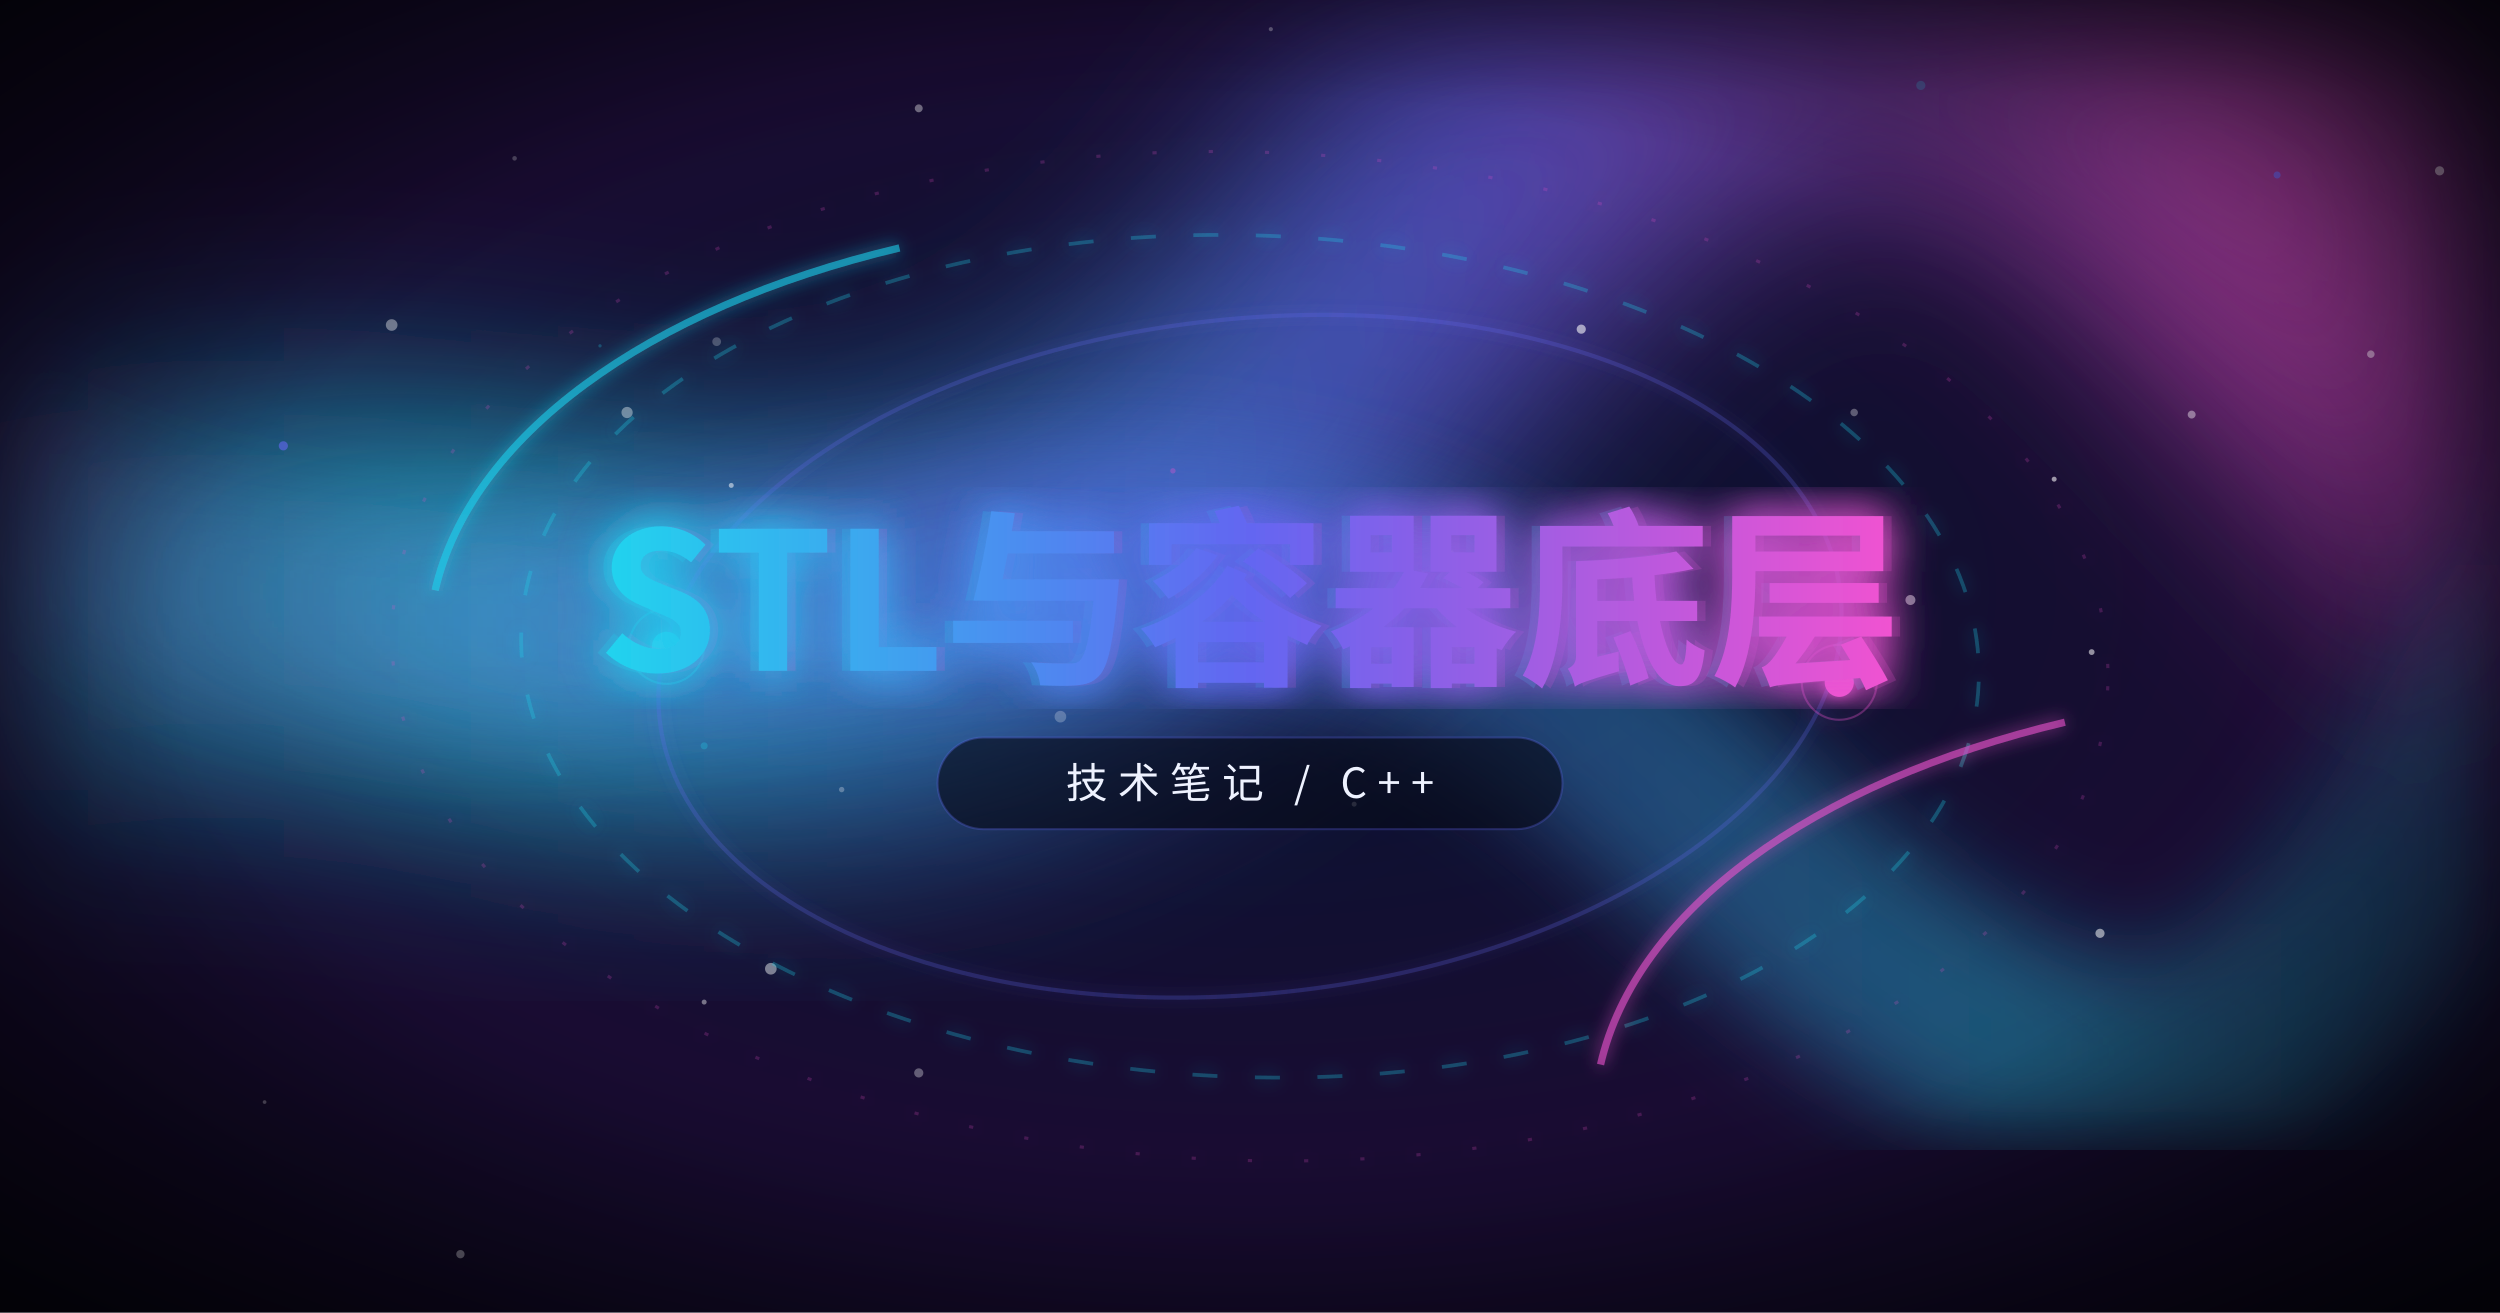
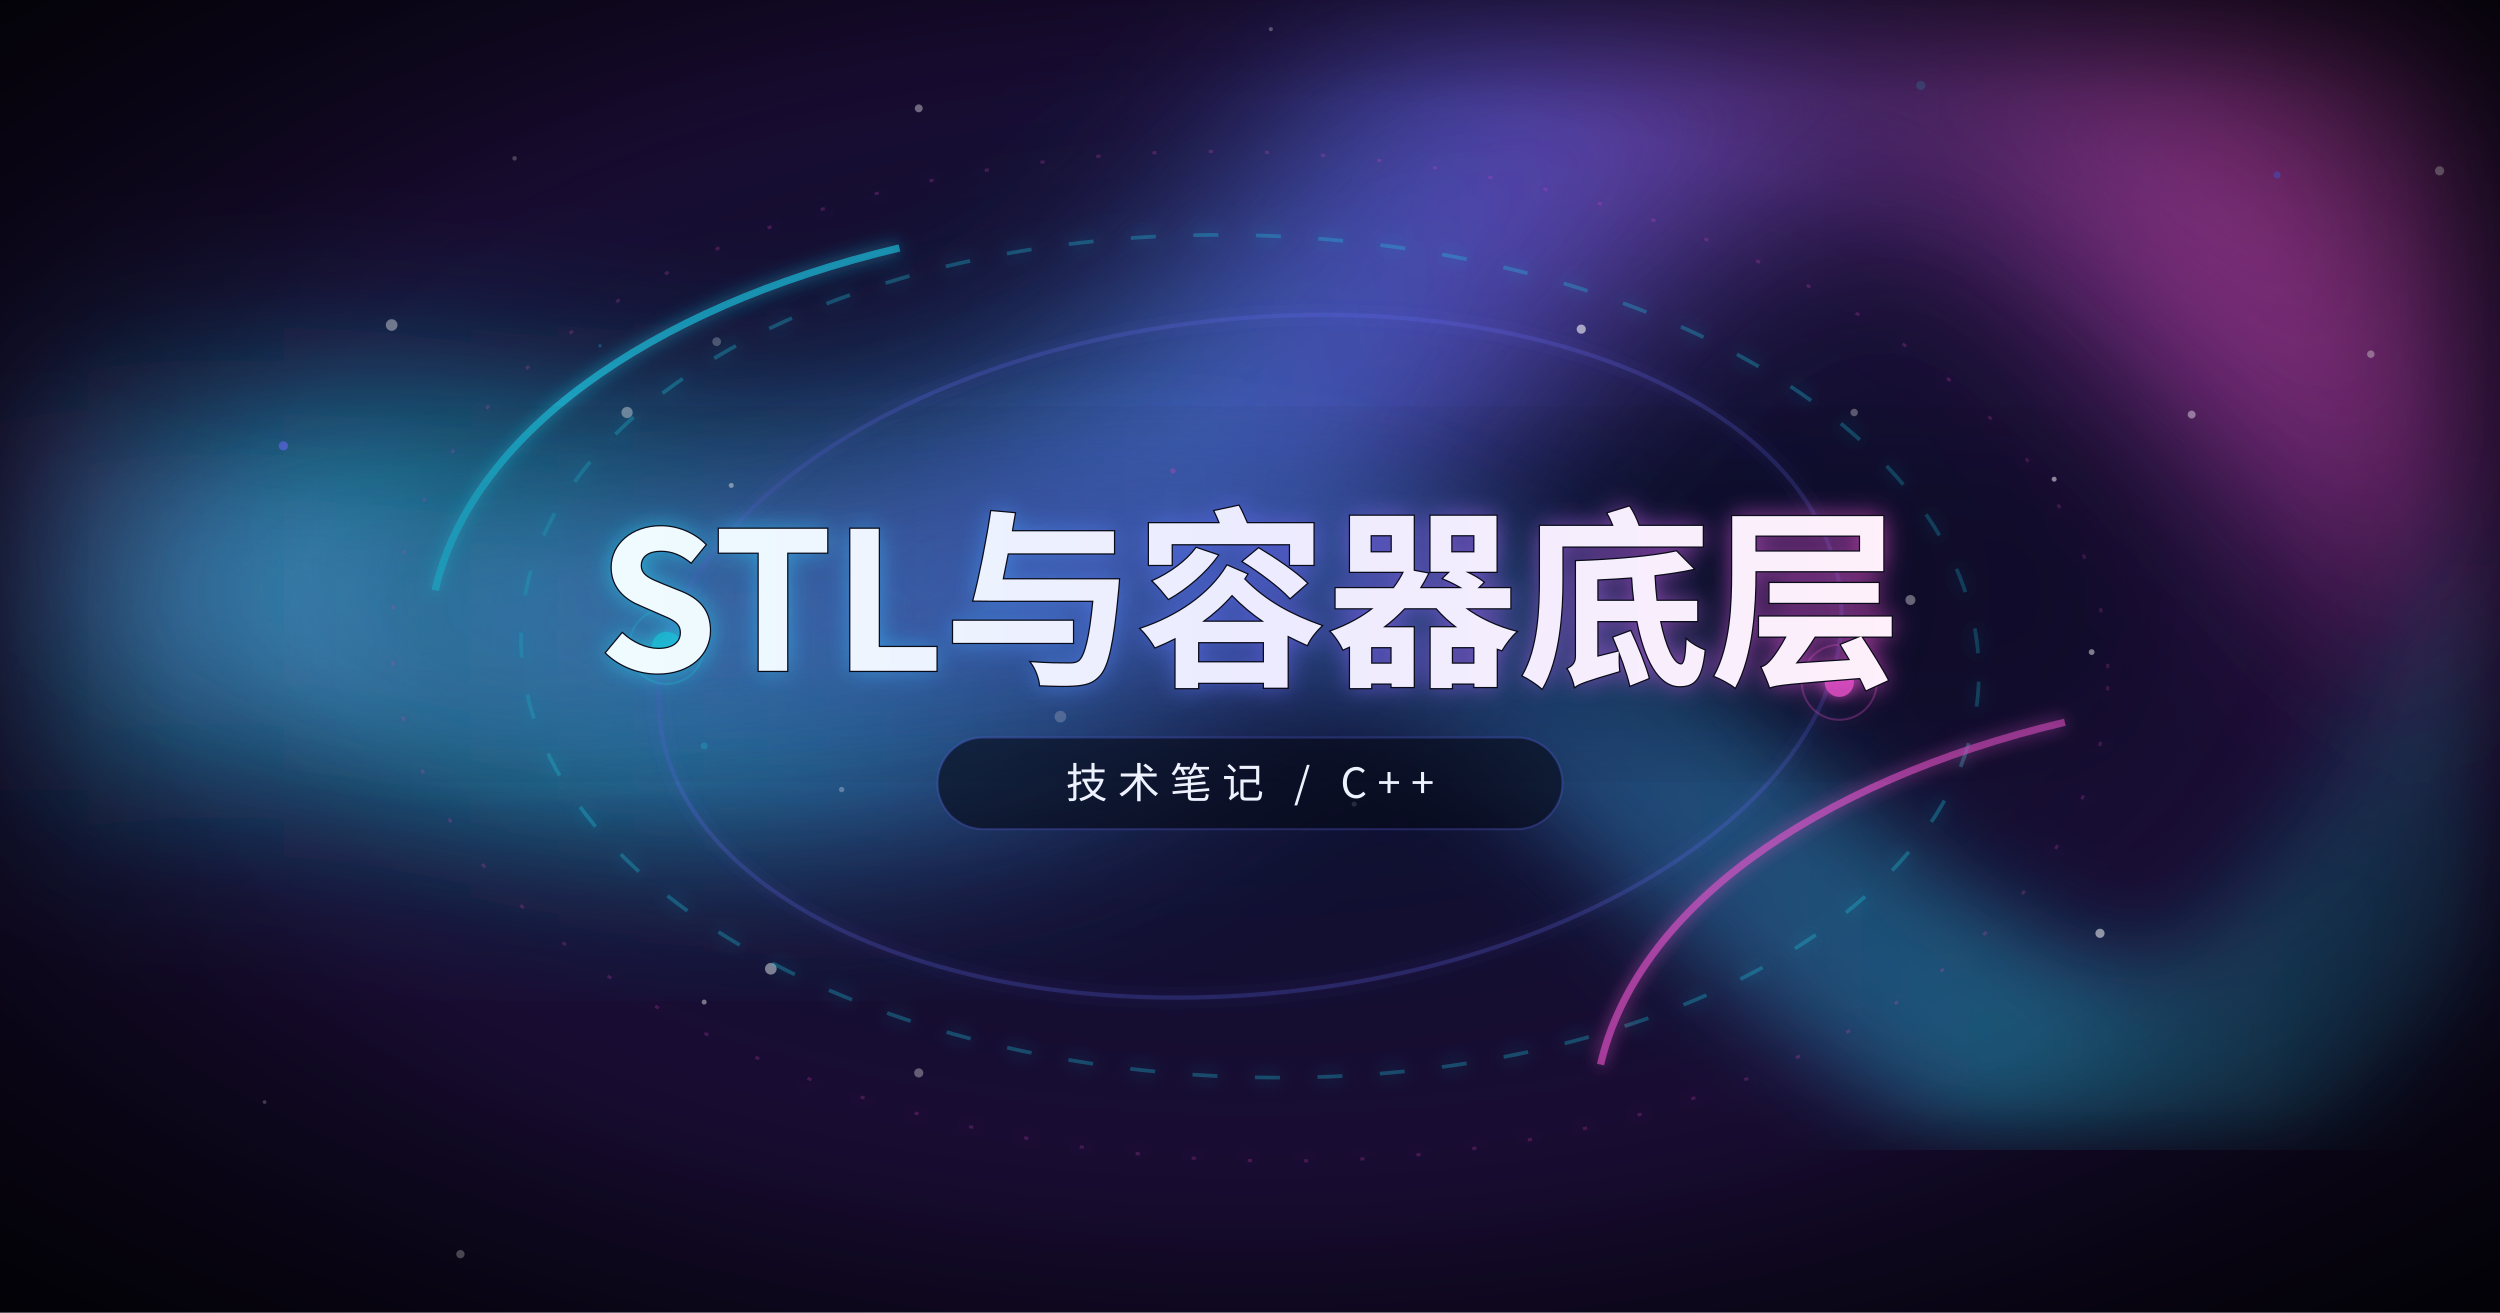
<svg xmlns="http://www.w3.org/2000/svg" width="1200" height="630" viewBox="0 0 1200 630">
  <defs>
    <radialGradient id="bg" cx="50%" cy="45%" r="82%">
      <stop stop-color="#07142f" />
      <stop offset=".52" stop-color="#190c32" />
      <stop offset="1" stop-color="#02030a" />
    </radialGradient>
    <linearGradient id="auroraA" x1="0" y1="0" x2="1" y2="0">
      <stop stop-color="#22d3ee" stop-opacity="0" />
      <stop offset=".25" stop-color="#22d3ee" stop-opacity=".82" />
      <stop offset=".56" stop-color="#6366f1" stop-opacity=".70" />
      <stop offset=".82" stop-color="#f052d1" stop-opacity=".72" />
      <stop offset="1" stop-color="#f052d1" stop-opacity="0" />
    </linearGradient>
    <linearGradient id="auroraB" x1="0" y1="0" x2="1" y2="0">
      <stop stop-color="#f052d1" stop-opacity="0" />
      <stop offset=".42" stop-color="#6366f1" stop-opacity=".56" />
      <stop offset=".75" stop-color="#22d3ee" stop-opacity=".58" />
      <stop offset="1" stop-color="#22d3ee" stop-opacity="0" />
    </linearGradient>
-     <linearGradient id="titleGradient" x1="0" y1="0" x2="1" y2="0">
+     <linearGradient id="neonGradient" x1="0" y1="0" x2="1" y2="0">
      <stop stop-color="#22d3ee" />
      <stop offset=".5" stop-color="#6366f1" />
      <stop offset="1" stop-color="#f052d1" />
+     </linearGradient>
+     <linearGradient id="titleGradient" x1="0" y1="0" x2="1" y2="0">
+       <stop stop-color="#effcff" />
+       <stop offset=".5" stop-color="#ecebff" />
+       <stop offset="1" stop-color="#fff0fb" />
    </linearGradient>
    <linearGradient id="prismGradient" x1="0" y1="0" x2="1" y2="1">
      <stop stop-color="#22d3ee" stop-opacity=".48" />
      <stop offset=".5" stop-color="#6366f1" stop-opacity=".10" />
      <stop offset="1" stop-color="#f052d1" stop-opacity=".44" />
    </linearGradient>
    <linearGradient id="glassGradient" x1="0" y1="0" x2="1" y2="1">
      <stop stop-color="#fff" stop-opacity=".13" />
      <stop offset=".48" stop-color="#fff" stop-opacity=".035" />
      <stop offset="1" stop-color="#6366f1" stop-opacity=".12" />
    </linearGradient>
    <filter id="blur48">
      <feGaussianBlur stdDeviation="48" />
    </filter>
    <filter id="blur22">
      <feGaussianBlur stdDeviation="22" />
    </filter>
    <filter id="lineGlow">
      <feGaussianBlur stdDeviation="4" result="b" />
      <feMerge>
        <feMergeNode in="b" />
        <feMergeNode in="SourceGraphic" />
      </feMerge>
    </filter>
    <filter id="softGlow">
      <feGaussianBlur stdDeviation="3" result="b" />
      <feMerge>
        <feMergeNode in="b" />
        <feMergeNode in="SourceGraphic" />
      </feMerge>
    </filter>
-     <filter id="titleGlow">
-       <feGaussianBlur stdDeviation="11" result="b1" />
-       <feGaussianBlur stdDeviation="3" result="b2" />
-       <feMerge>
-         <feMergeNode in="b1" />
-         <feMergeNode in="b2" />
-         <feMergeNode in="SourceGraphic" />
-       </feMerge>
+     <filter id="titleGlow" x="-30%" y="-50%" width="160%" height="200%">
+       <feGaussianBlur stdDeviation="6" />
    </filter>
    <radialGradient id="vignette" cx="50%" cy="50%" r="73%">
      <stop offset=".58" stop-color="#000" stop-opacity="0" />
      <stop offset="1" stop-color="#000" stop-opacity=".70" />
    </radialGradient>
  </defs>
  <rect width="1200" height="630" fill="url(#bg)" />
  <path d="M-160 435 C100 70 360 520 660 150 S1060 90 1360 407" fill="none" stroke="url(#auroraA)" stroke-width="172" filter="url(#blur48)" opacity=".94" />
  <path d="M-100 152 C220 500 500 90 800 376 S1110 465 1320 140" fill="none" stroke="url(#auroraB)" stroke-width="105" filter="url(#blur22)" opacity=".64" />
  <circle cx="288" cy="166" r="0.8" fill="#22d3ee" opacity="0.25" />
  <circle cx="697" cy="265" r="0.8" fill="#ffffff" opacity="0.30" />
  <circle cx="504" cy="322" r="2.0" fill="#ffffff" opacity="0.56" />
  <circle cx="509" cy="344" r="2.8" fill="#ffffff" opacity="0.24" />
  <circle cx="301" cy="198" r="2.7" fill="#ffffff" opacity="0.39" />
  <circle cx="563" cy="226" r="1.3" fill="#f052d1" opacity="0.33" />
  <circle cx="890" cy="198" r="1.8" fill="#ffffff" opacity="0.32" />
  <circle cx="247" cy="76" r="1.1" fill="#ffffff" opacity="0.25" />
  <circle cx="610" cy="14" r="1.0" fill="#ffffff" opacity="0.31" />
  <circle cx="759" cy="158" r="2.2" fill="#ffffff" opacity="0.57" />
  <circle cx="1093" cy="84" r="1.7" fill="#6366f1" opacity="0.65" />
  <circle cx="344" cy="164" r="2.1" fill="#ffffff" opacity="0.24" />
  <circle cx="496" cy="301" r="0.8" fill="#ffffff" opacity="0.28" />
  <circle cx="188" cy="156" r="2.8" fill="#ffffff" opacity="0.39" />
  <circle cx="441" cy="52" r="1.9" fill="#ffffff" opacity="0.39" />
  <circle cx="922" cy="41" r="2.2" fill="#22d3ee" opacity="0.21" />
  <circle cx="650" cy="386" r="1.2" fill="#ffffff" opacity="0.35" />
  <circle cx="370" cy="465" r="2.8" fill="#ffffff" opacity="0.45" />
  <circle cx="1004" cy="313" r="1.4" fill="#ffffff" opacity="0.54" />
  <circle cx="1171" cy="82" r="2.2" fill="#ffffff" opacity="0.44" />
  <circle cx="767" cy="321" r="2.6" fill="#f052d1" opacity="0.56" />
  <circle cx="127" cy="529" r="0.9" fill="#ffffff" opacity="0.28" />
  <circle cx="1008" cy="448" r="2.2" fill="#ffffff" opacity="0.52" />
  <circle cx="1052" cy="199" r="1.9" fill="#ffffff" opacity="0.41" />
  <circle cx="1138" cy="170" r="1.8" fill="#ffffff" opacity="0.43" />
  <circle cx="136" cy="214" r="2.2" fill="#6366f1" opacity="0.61" />
  <circle cx="338" cy="481" r="1.2" fill="#ffffff" opacity="0.42" />
  <circle cx="441" cy="515" r="2.2" fill="#ffffff" opacity="0.33" />
  <circle cx="221" cy="602" r="2.0" fill="#ffffff" opacity="0.37" />
  <circle cx="351" cy="233" r="1.2" fill="#ffffff" opacity="0.51" />
  <circle cx="338" cy="358" r="1.7" fill="#22d3ee" opacity="0.27" />
  <circle cx="404" cy="379" r="1.3" fill="#ffffff" opacity="0.28" />
  <circle cx="986" cy="230" r="1.2" fill="#ffffff" opacity="0.57" />
  <circle cx="917" cy="288" r="2.4" fill="#ffffff" opacity="0.45" />
  <g transform="translate(600 315) rotate(2)" fill="none" filter="url(#lineGlow)">
    <ellipse rx="350" ry="202" stroke="#22d3ee" stroke-opacity=".28" stroke-width="1.8" stroke-dasharray="12 18" />
    <ellipse rx="412" ry="242" stroke="#f052d1" stroke-opacity=".20" stroke-width="1.5" stroke-dasharray="2 25" />
    <path d="M-392 -18 A395 218 0 0 1 -175 -190" stroke="#22d3ee" stroke-width="3.5" opacity=".58" />
    <path d="M175 190 A395 218 0 0 1 392 18" stroke="#f052d1" stroke-width="3.5" opacity=".58" />
  </g>
  <g transform="translate(600 315) rotate(-6)" fill="none" filter="url(#lineGlow)">
    <ellipse rx="285" ry="162" stroke="#6366f1" stroke-width="2" stroke-opacity=".24" />
    <circle cx="-278" cy="-34" r="7" fill="#22d3ee" stroke="none" />
    <circle cx="280" cy="42" r="7" fill="#f052d1" stroke="none" />
    <circle cx="-278" cy="-34" r="18" stroke="#22d3ee" stroke-opacity=".32" />
    <circle cx="280" cy="42" r="18" stroke="#f052d1" stroke-opacity=".32" />
  </g>
-   <text x="596" y="322" font-family="'PingFang SC','Microsoft YaHei','Noto Sans CJK SC',sans-serif" font-size="92" font-weight="900" fill="#22d3ee" opacity=".22" text-anchor="middle">STL与容器底层</text>
-   <text x="604" y="322" font-family="'PingFang SC','Microsoft YaHei','Noto Sans CJK SC',sans-serif" font-size="92" font-weight="900" fill="#f052d1" opacity=".20" text-anchor="middle">STL与容器底层</text>
-   <text x="600" y="322" font-family="'PingFang SC','Microsoft YaHei','Noto Sans CJK SC',sans-serif" font-size="92" font-weight="900" fill="url(#titleGradient)" text-anchor="middle" filter="url(#titleGlow)">STL与容器底层</text>
+   <rect x="170" y="210" width="860" height="150" rx="75" fill="#02040c" opacity=".18" filter="url(#blur22)" />
+   <text x="600" y="322" font-family="'PingFang SC','Microsoft YaHei','Noto Sans CJK SC',sans-serif" font-size="92" font-weight="900" fill="url(#neonGradient)" opacity=".72" text-anchor="middle" filter="url(#titleGlow)">STL与容器底层</text>
+   <text x="600" y="322" font-family="'PingFang SC','Microsoft YaHei','Noto Sans CJK SC',sans-serif" font-size="92" font-weight="900" fill="url(#titleGradient)" stroke="#090b18" stroke-width="1.2" paint-order="stroke" text-anchor="middle">STL与容器底层</text>
  <rect x="450" y="354" width="300" height="44" rx="22" fill="#070a18" opacity=".64" stroke="#6366f1" stroke-opacity=".42" />
  <text x="600" y="383" font-family="'PingFang SC','Microsoft YaHei','Noto Sans CJK SC',sans-serif" font-size="20" fill="#eef2ff" text-anchor="middle" letter-spacing="5">技术笔记 / C++</text>
  <rect width="1200" height="630" fill="url(#vignette)" pointer-events="none" />
</svg>
